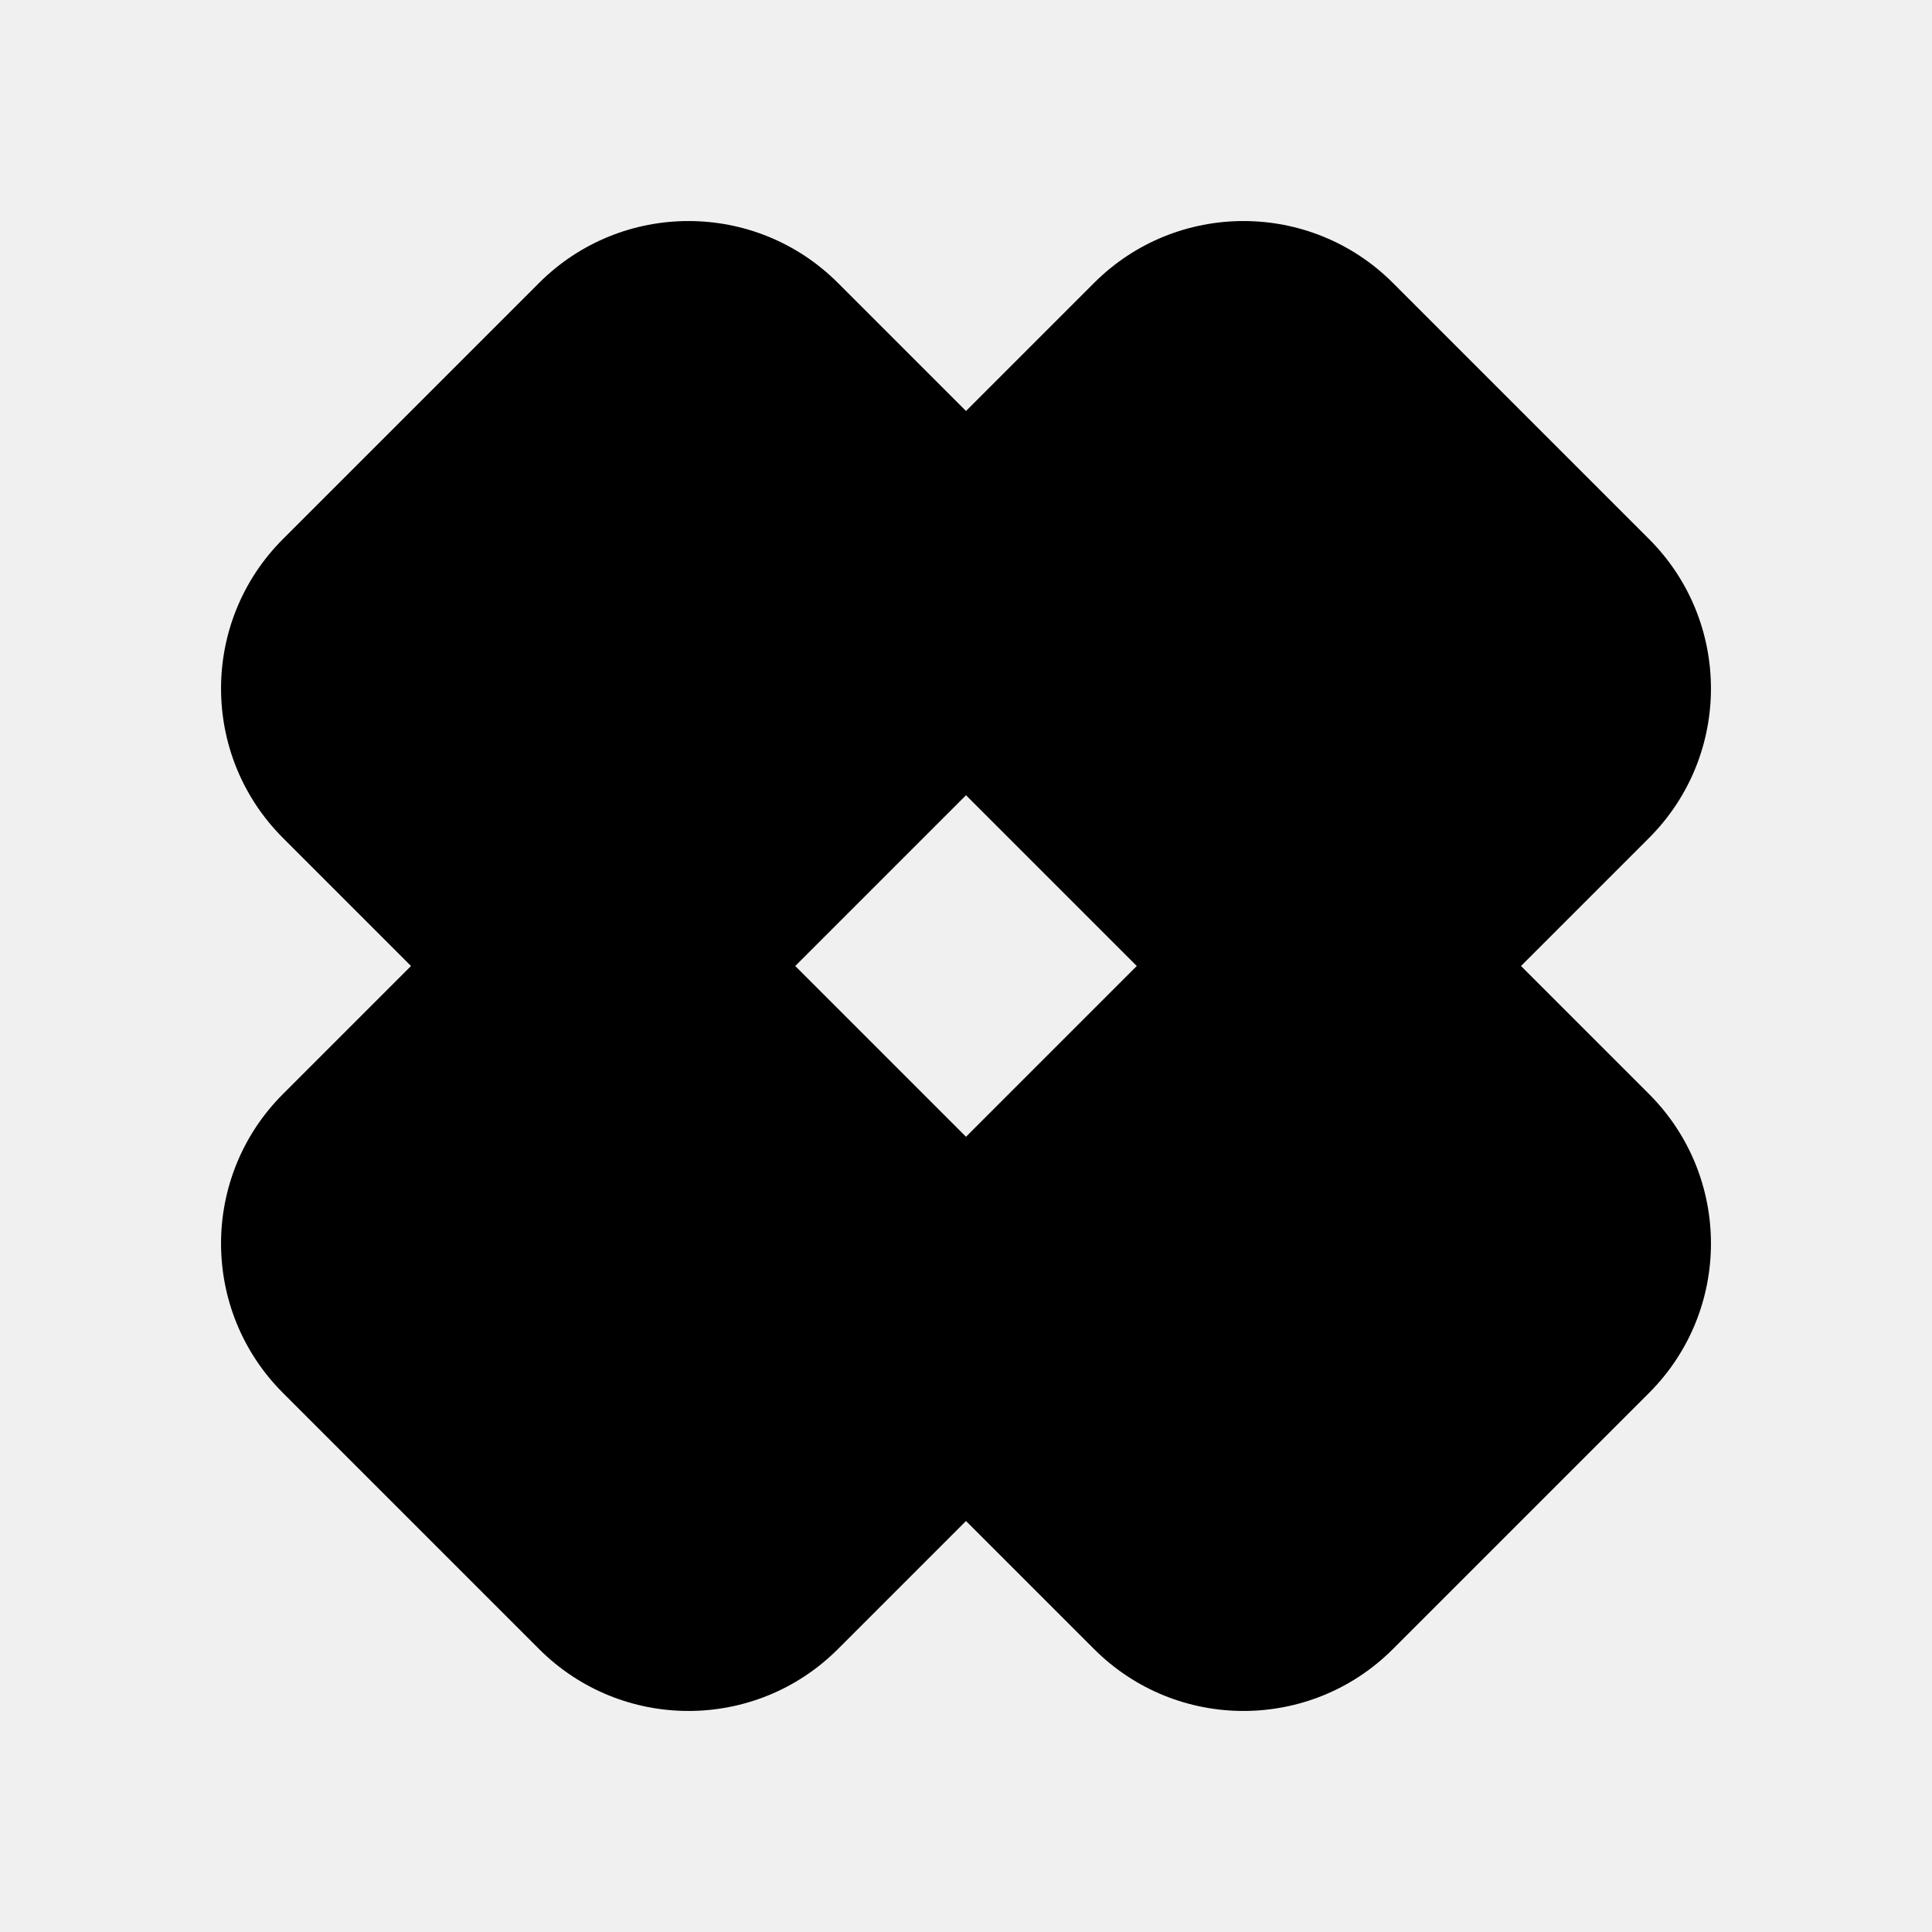
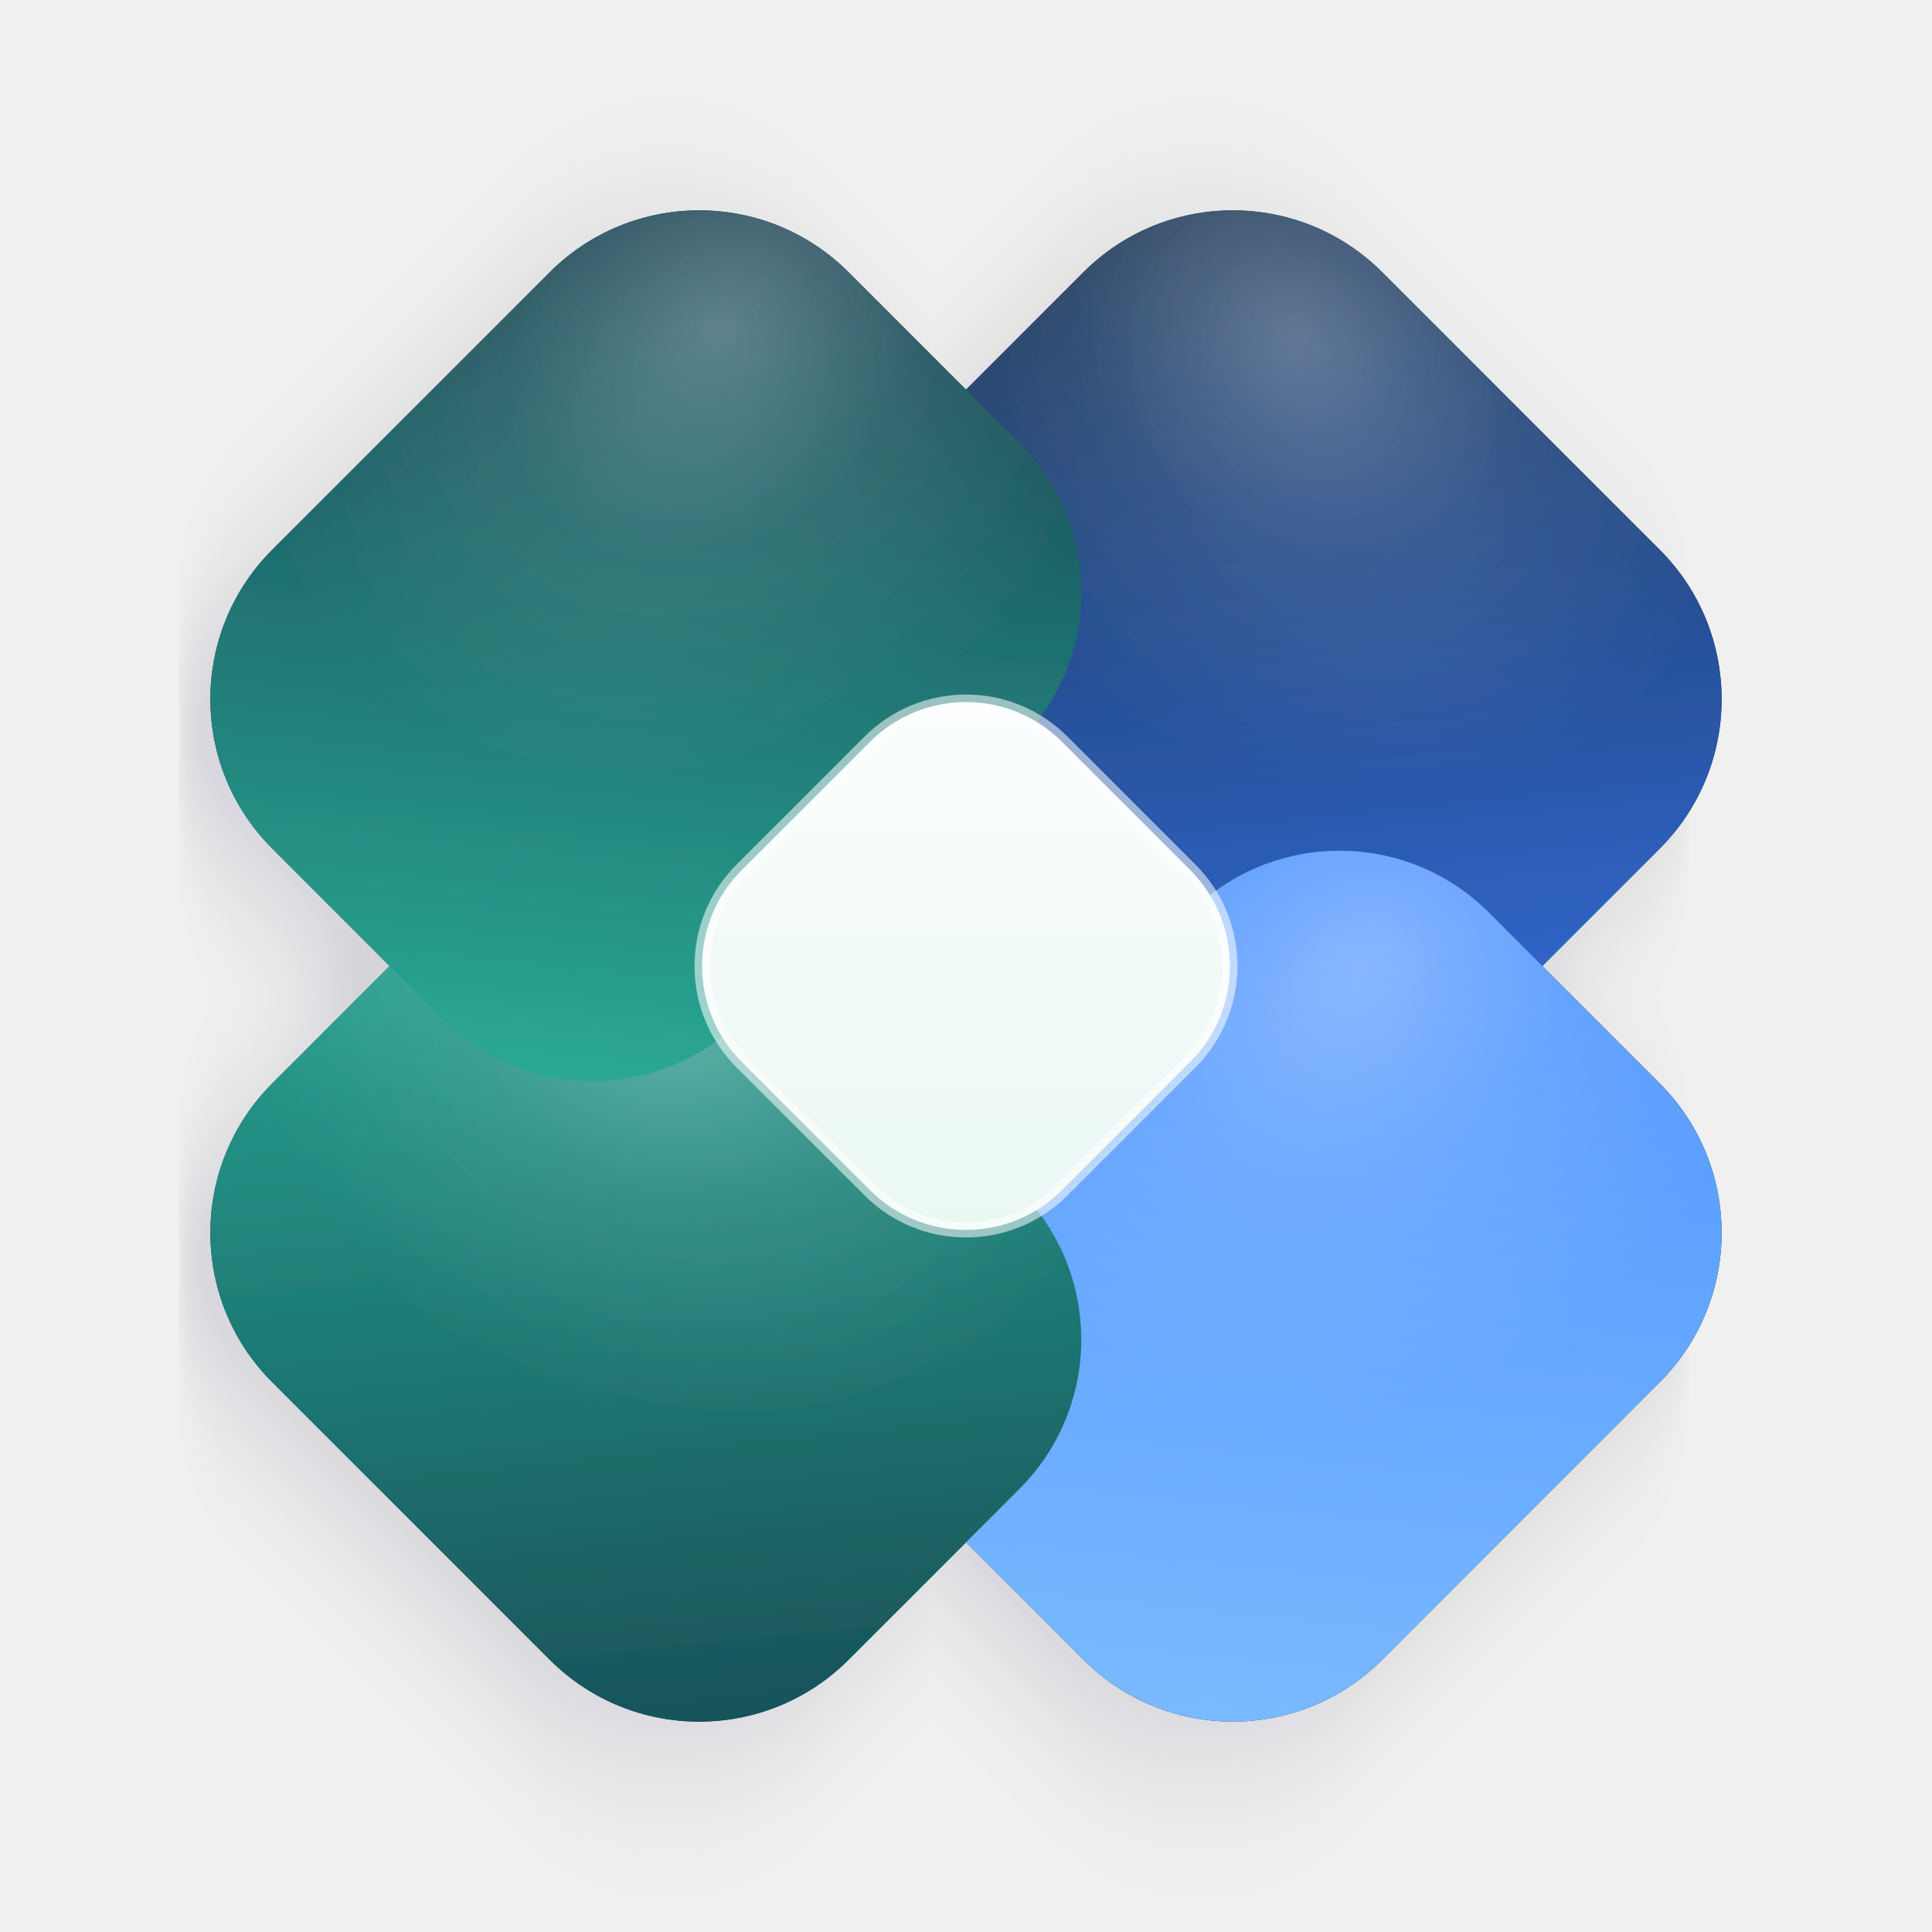
<svg xmlns="http://www.w3.org/2000/svg" viewBox="0 0 256 256" role="img" aria-labelledby="title desc">
-   <g fill="currentColor" transform="rotate(45 128 128)">
-     <rect x="76" y="24" width="104" height="88" rx="28" />
-     <rect x="76" y="144" width="104" height="88" rx="28" />
-     <rect x="24" y="76" width="88" height="104" rx="28" />
-     <rect x="144" y="76" width="88" height="104" rx="28" />
+   <defs>
+     <linearGradient id="north" x1="74" y1="24" x2="182" y2="112" gradientUnits="userSpaceOnUse">
+       <stop offset="0" stop-color="#17314A" />
+       <stop offset="1" stop-color="#356EE0" />
+     </linearGradient>
+     <linearGradient id="east" x1="144" y1="74" x2="232" y2="182" gradientUnits="userSpaceOnUse">
+       <stop offset="0" stop-color="#4A8FFF" />
+       <stop offset="1" stop-color="#7DBDFF" />
+     </linearGradient>
+     <linearGradient id="south" x1="74" y1="144" x2="182" y2="232" gradientUnits="userSpaceOnUse">
+       <stop offset="0" stop-color="#27AE99" />
+       <stop offset="1" stop-color="#174B54" />
+     </linearGradient>
+     <linearGradient id="west" x1="24" y1="74" x2="112" y2="182" gradientUnits="userSpaceOnUse">
+       <stop offset="0" stop-color="#143549" />
+       <stop offset="1" stop-color="#2CB39C" />
+     </linearGradient>
+     <radialGradient id="gloss" cx="24%" cy="16%" r="88%">
+       <stop offset="0" stop-color="#FFFFFF" stop-opacity="0.3" />
+       <stop offset="0.34" stop-color="#FFFFFF" stop-opacity="0.1" />
+       <stop offset="0.7" stop-color="#FFFFFF" stop-opacity="0" />
+     </radialGradient>
+     <linearGradient id="core" x1="98" y1="98" x2="158" y2="158" gradientUnits="userSpaceOnUse">
+       <stop offset="0" stop-color="#FDFEFF" />
+       <stop offset="1" stop-color="#E8F7F3" />
+     </linearGradient>
+     <filter id="shadow" x="-24%" y="-24%" width="148%" height="148%">
+       <feDropShadow dx="0" dy="6" stdDeviation="7" flood-color="#102236" flood-opacity="0.12" />
+     </filter>
+   </defs>
+   <g transform="rotate(45 128 128)">
+     <rect x="74" y="24" width="108" height="88" rx="28" fill="#17314A" />
+     <rect x="74" y="144" width="108" height="88" rx="28" fill="#17314A" />
+     <rect x="24" y="74" width="88" height="108" rx="28" fill="#17314A" />
+     <rect x="144" y="74" width="88" height="108" rx="28" fill="#17314A" />
  </g>
+   <g transform="rotate(45 128 128)" filter="url(#shadow)">
+     <g>
+       <rect x="74" y="24" width="108" height="88" rx="28" fill="url(#north)" />
+       <rect x="74" y="24" width="108" height="88" rx="28" fill="url(#gloss)" />
+     </g>
+     <g>
+       <rect x="144" y="74" width="88" height="108" rx="28" fill="url(#east)" />
+       <rect x="144" y="74" width="88" height="108" rx="28" fill="url(#gloss)" />
+     </g>
+     <g>
+       <rect x="74" y="144" width="108" height="88" rx="28" fill="url(#south)" />
+       <rect x="74" y="144" width="108" height="88" rx="28" fill="url(#gloss)" />
+     </g>
+     <g>
+       <rect x="24" y="74" width="88" height="108" rx="28" fill="url(#west)" />
+       <rect x="24" y="74" width="88" height="108" rx="28" fill="url(#gloss)" />
+     </g>
+   </g>
+   <rect x="98" y="98" width="60" height="60" rx="18" transform="rotate(45 128 128)" fill="url(#core)" stroke="#FFFFFF" stroke-opacity="0.55" stroke-width="2" />
</svg>
